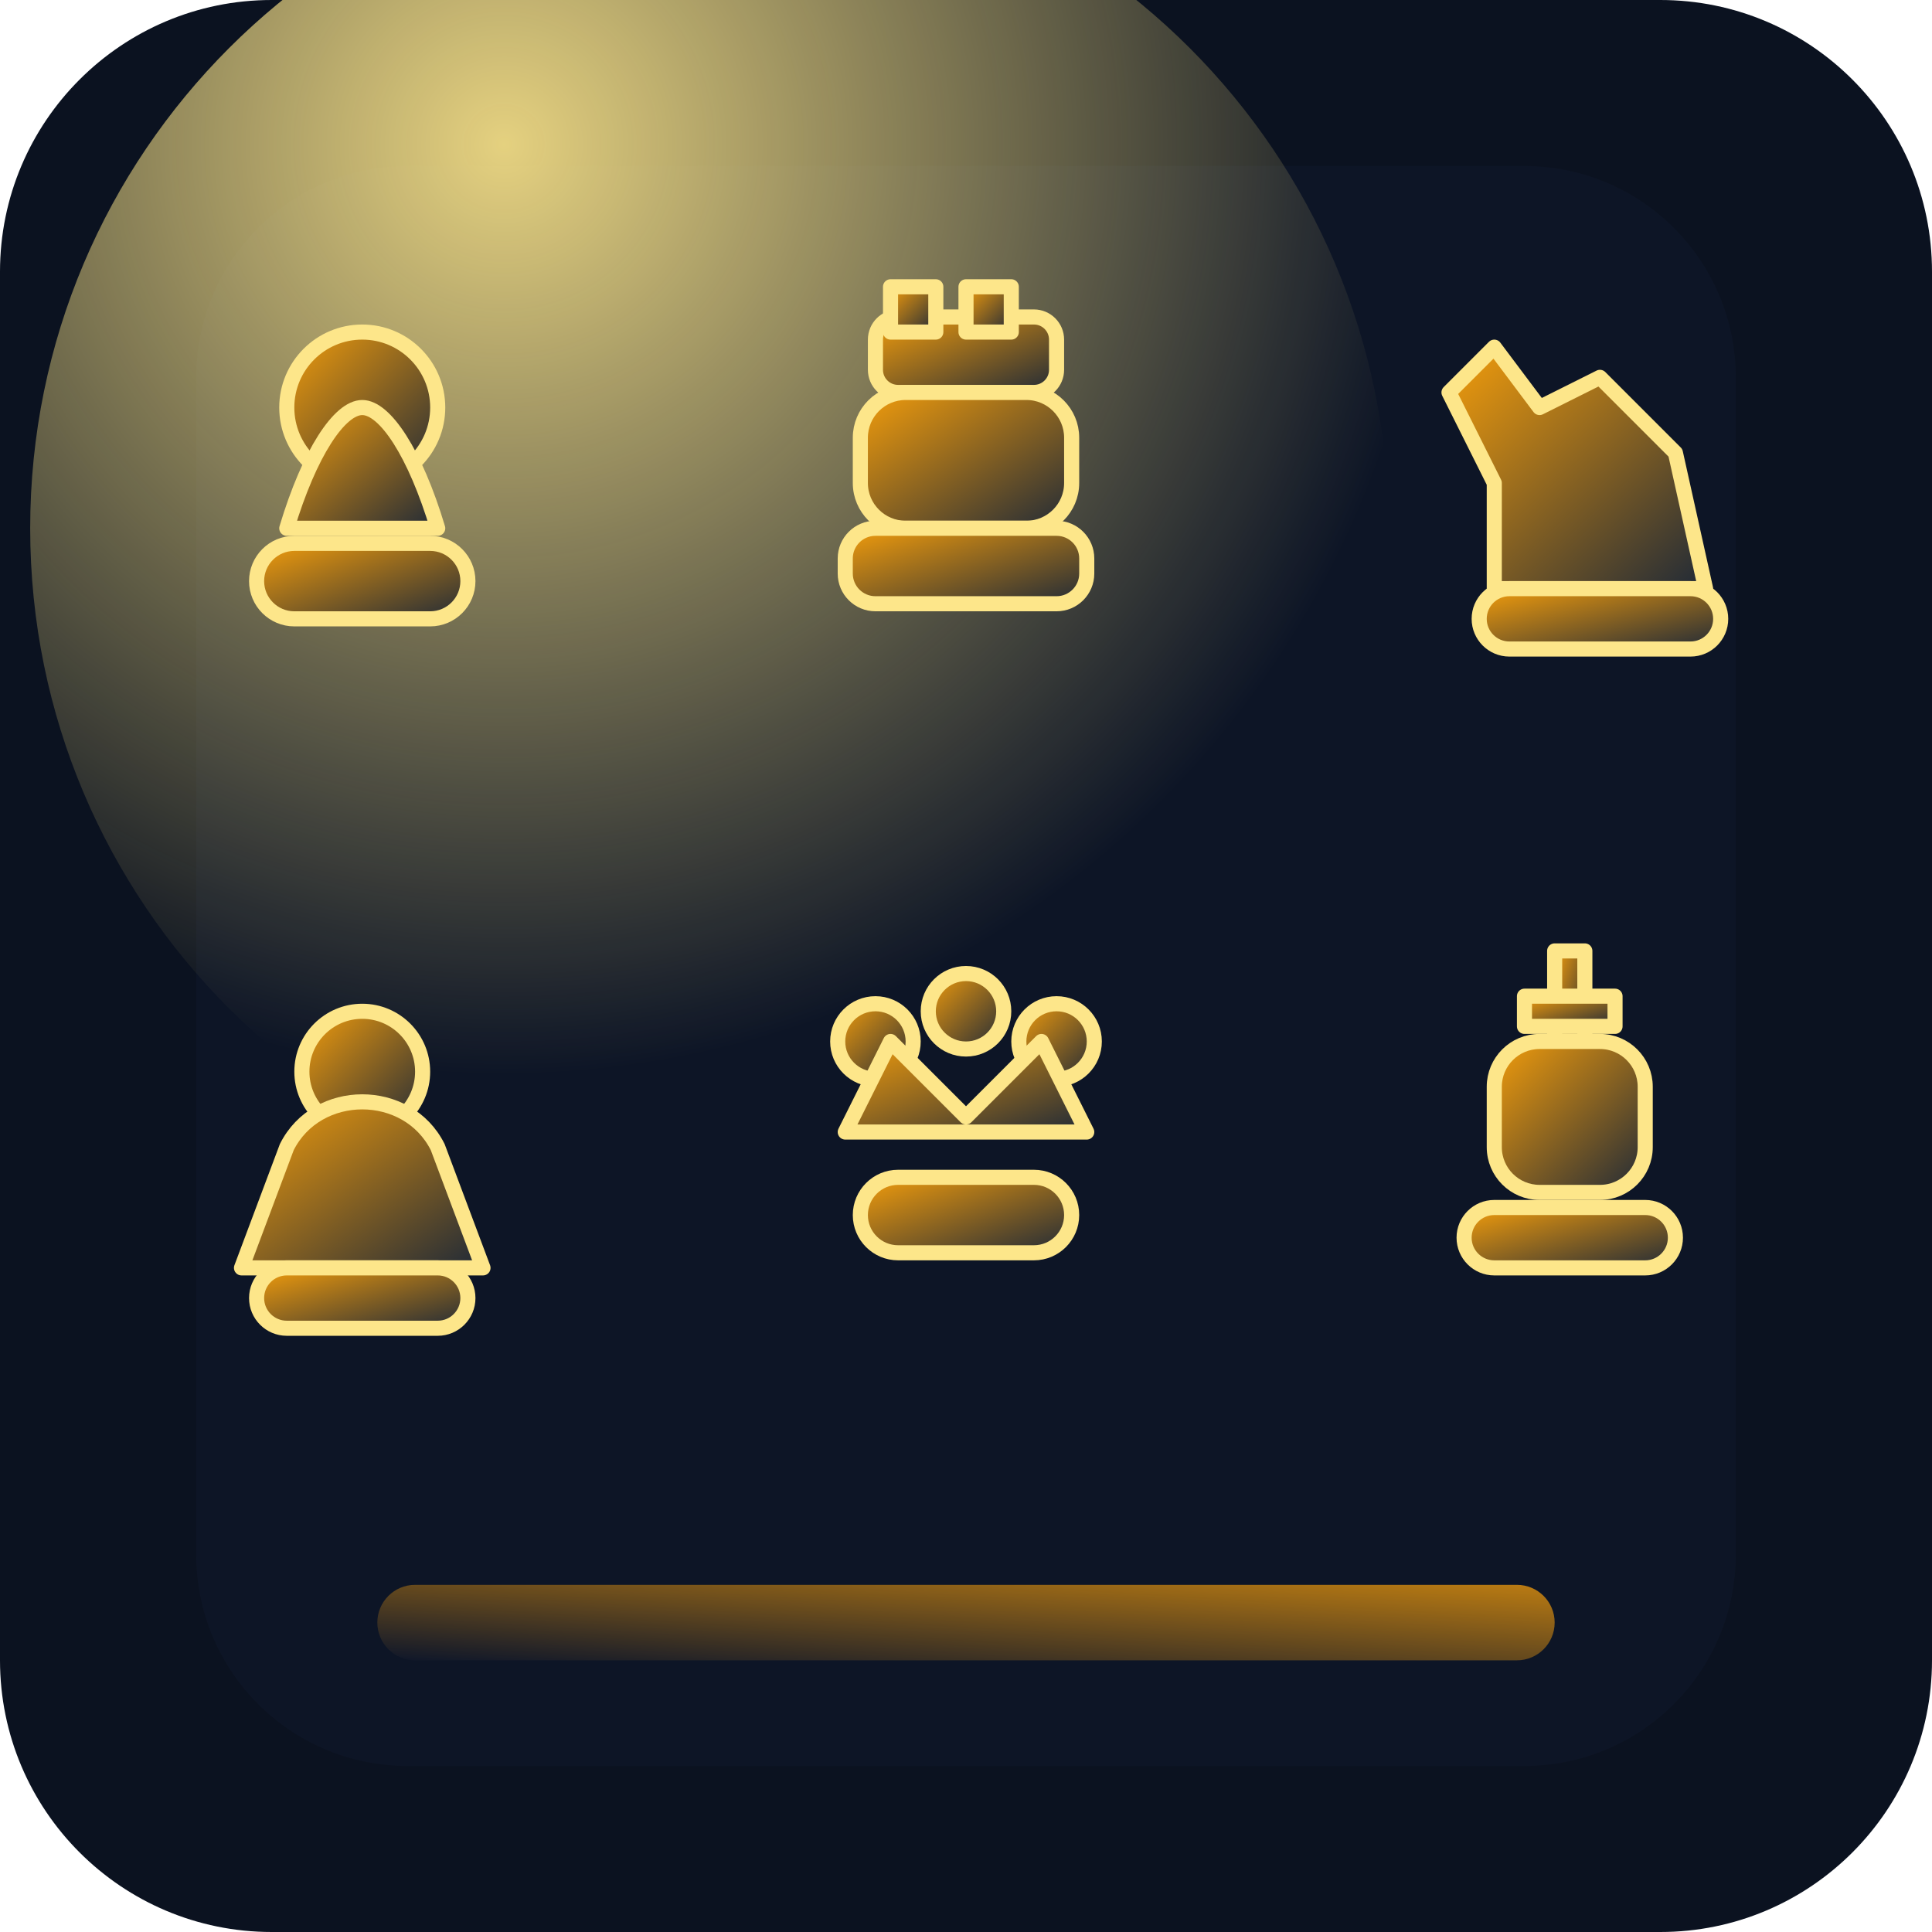
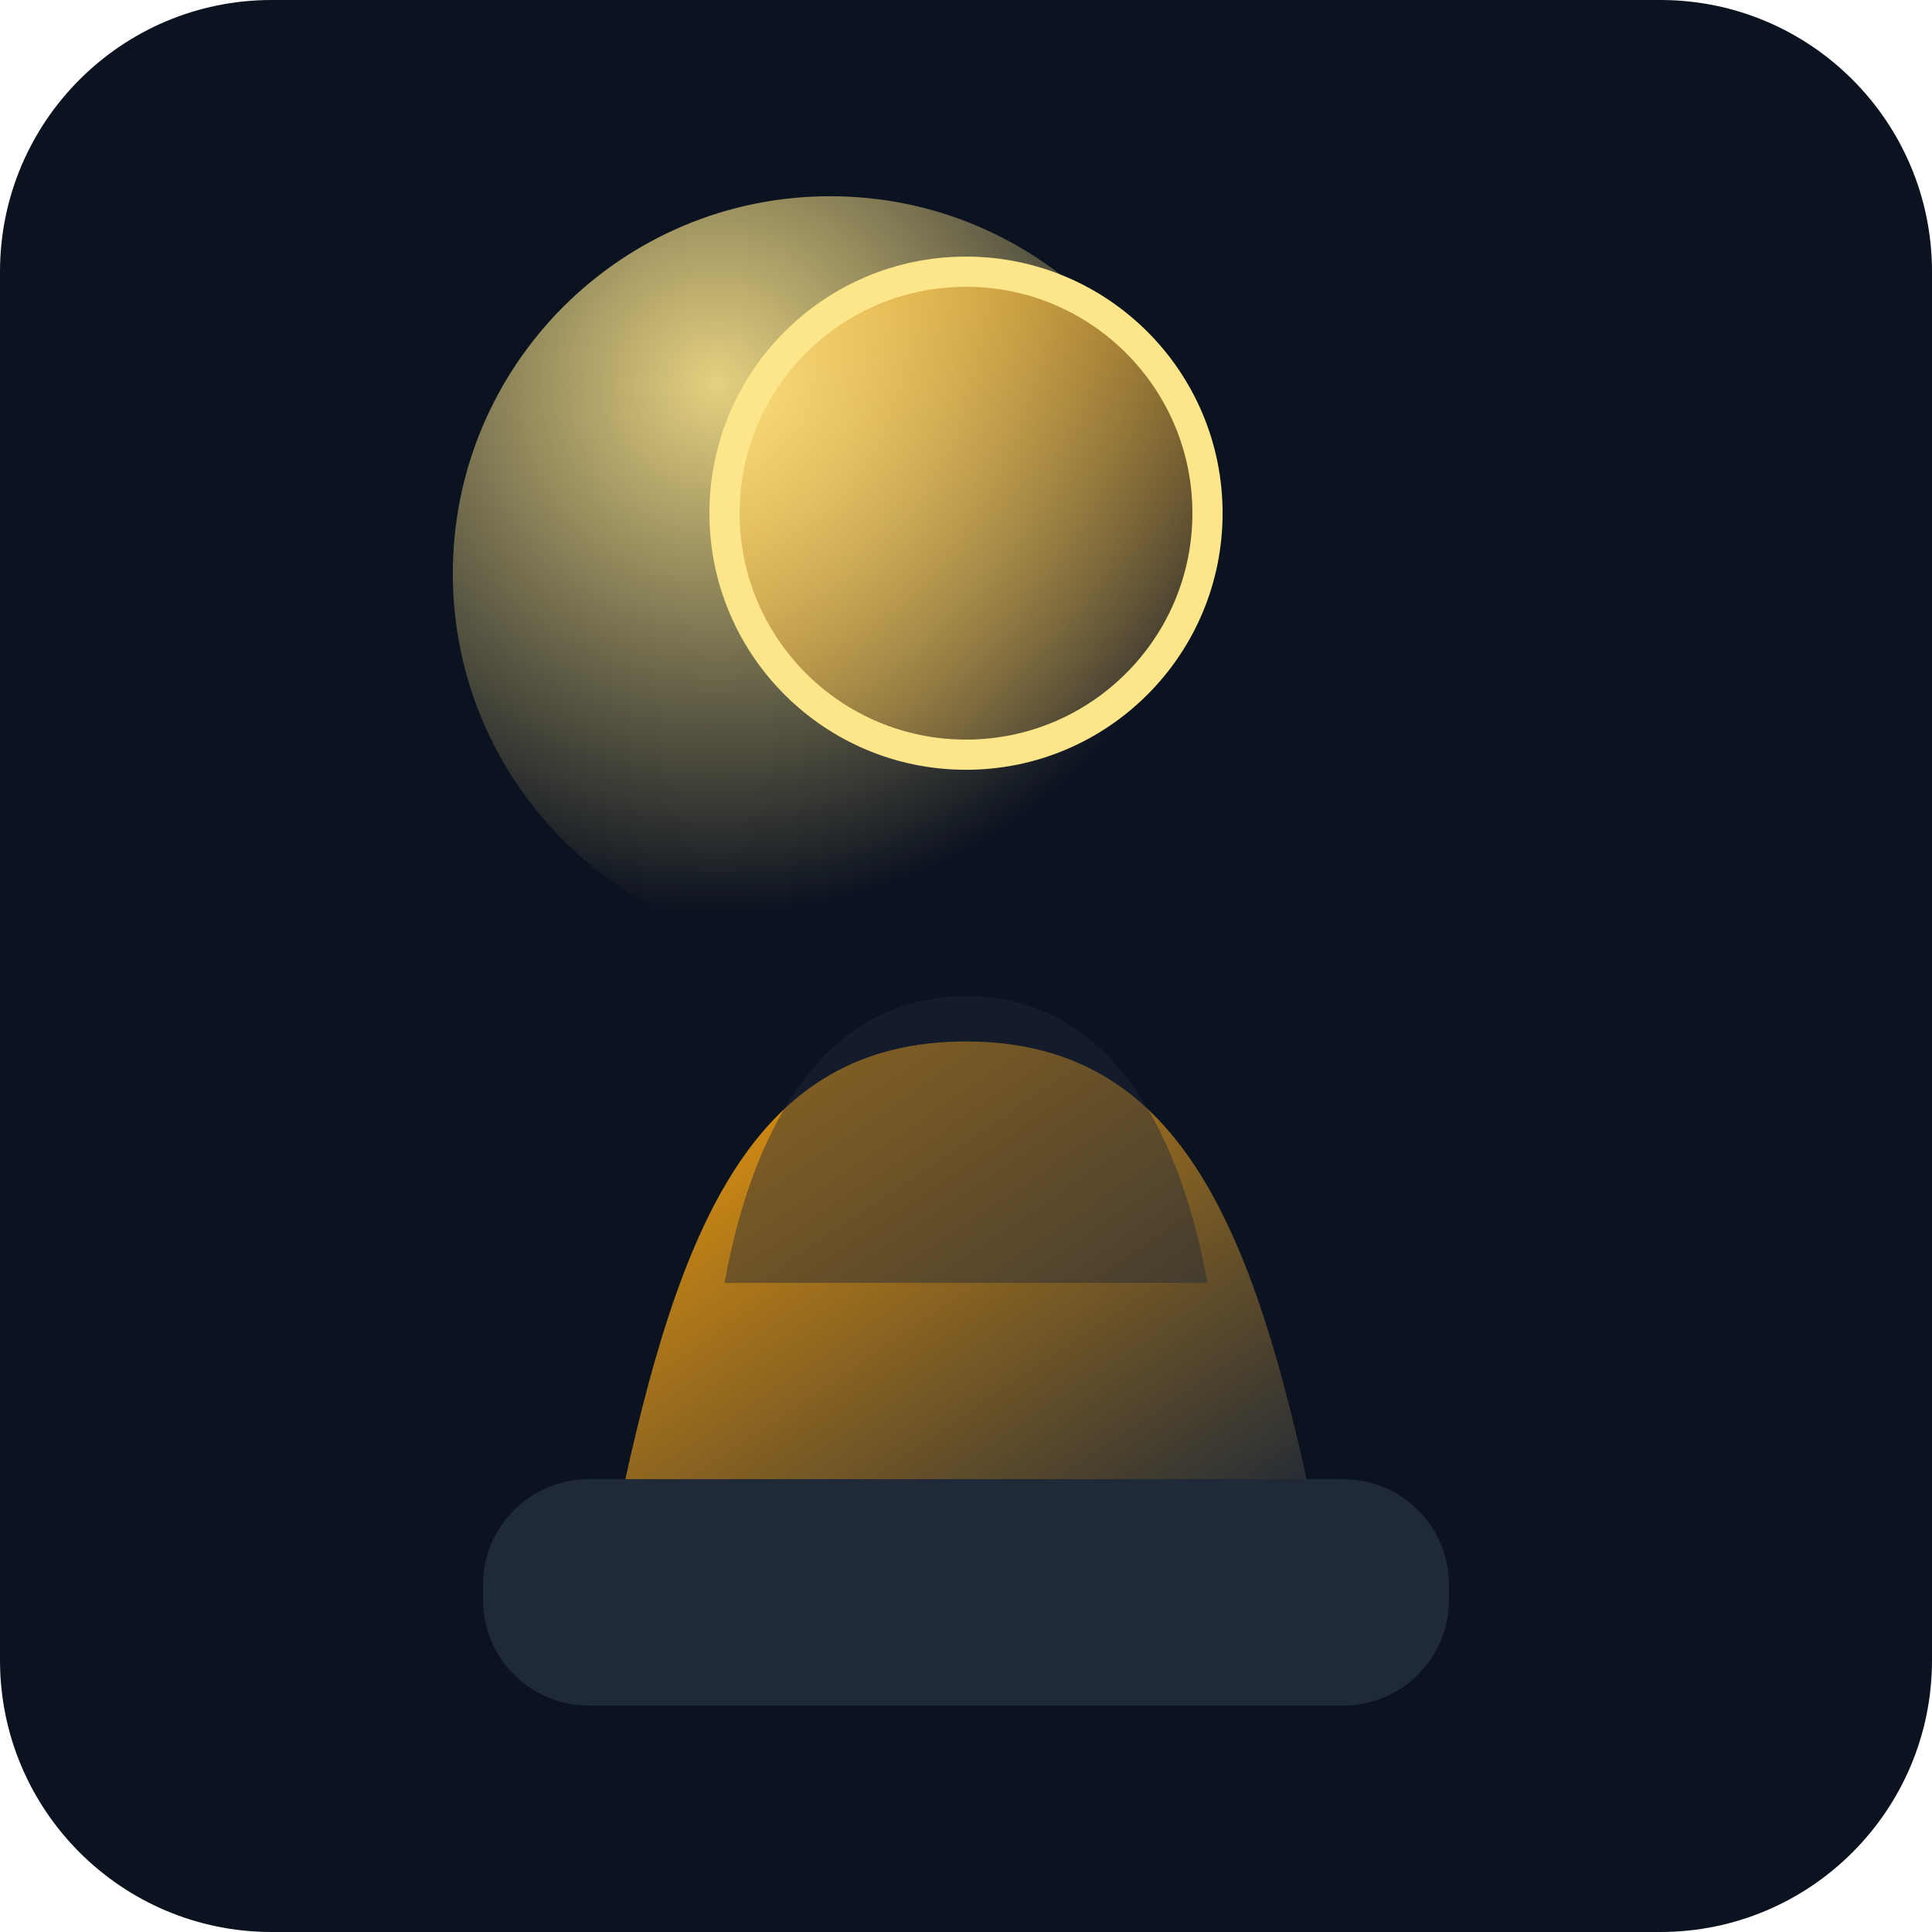
<svg xmlns="http://www.w3.org/2000/svg" width="256" height="256" viewBox="0 0 256 256">
  <defs>
-     <linearGradient id="piece" x1="0" y1="0" x2="1" y2="1">
+     <radialGradient id="shine" cx="35%" cy="25%" r="70%">
+       <stop offset="0%" stop-color="#fde68a" stop-opacity="0.9" />
+       <stop offset="100%" stop-color="#fde68a" stop-opacity="0" />
+     </radialGradient>
+     <linearGradient id="body" x1="0" y1="0" x2="1" y2="1">
      <stop offset="0%" stop-color="#f59e0b" />
      <stop offset="100%" stop-color="#1f2937" />
    </linearGradient>
-     <linearGradient id="base" x1="0" y1="1" x2="1" y2="0">
-       <stop offset="0%" stop-color="#0f172a" />
-       <stop offset="100%" stop-color="#f59e0b" />
-     </linearGradient>
-     <radialGradient id="shine" cx="35%" cy="22%" r="68%">
-       <stop offset="0%" stop-color="#fde68a" stop-opacity="0.9" />
-       <stop offset="100%" stop-color="#fde68a" stop-opacity="0" />
-     </radialGradient>
  </defs>
  <rect width="256" height="256" rx="36" fill="#0b1220" />
-   <rect x="26" y="22" width="204" height="212" rx="28" fill="#0f172a" opacity="0.6" />
-   <circle cx="94" cy="70" r="90" fill="url(#shine)" />
-   <g fill="url(#piece)" stroke="#fde68a" stroke-width="2" stroke-linecap="round" stroke-linejoin="round">
-     <g transform="translate(24 38)">
-       <circle cx="24" cy="16" r="10" />
-       <path d="M14 32c3-10 7-16 10-16s7 6 10 16z" />
-       <rect x="10" y="34" width="28" height="10" rx="5" />
-     </g>
-     <g transform="translate(104 34)">
-       <rect x="12" y="8" width="24" height="10" rx="3" />
-       <rect x="10" y="18" width="28" height="18" rx="6" />
-       <rect x="8" y="36" width="32" height="10" rx="4" />
-       <rect x="14" y="4" width="6" height="6" />
-       <rect x="24" y="4" width="6" height="6" />
-     </g>
-     <g transform="translate(184 36)">
-       <path d="M14 42h28l-4-18-10-10-8 4-6-8-6 6 6 12z" />
-       <rect x="12" y="42" width="32" height="8" rx="4" />
-     </g>
-     <g transform="translate(24 128)">
-       <circle cx="24" cy="14" r="8" />
-       <path d="M14 24c4-8 16-8 20 0l6 16H8z" />
-       <rect x="10" y="40" width="28" height="8" rx="4" />
-     </g>
-     <g transform="translate(104 122)">
-       <circle cx="12" cy="16" r="5" />
-       <circle cx="24" cy="12" r="5" />
-       <circle cx="36" cy="16" r="5" />
-       <path d="M8 28l6-12 10 10 10-10 6 12z" />
-       <rect x="10" y="34" width="28" height="10" rx="5" />
-     </g>
-     <g transform="translate(184 122)">
-       <rect x="22" y="4" width="4" height="12" />
-       <rect x="18" y="10" width="12" height="4" />
-       <rect x="14" y="16" width="20" height="20" rx="6" />
-       <rect x="10" y="38" width="28" height="8" rx="4" />
-     </g>
-   </g>
-   <rect x="50" y="210" width="156" height="10" rx="5" fill="url(#base)" opacity="0.75" />
+   <circle cx="128" cy="68" r="32" fill="url(#body)" stroke="#fde68a" stroke-width="4" />
+   <path d="M82 200c8-38 18-62 46-62s38 24 46 62" fill="url(#body)" />
+   <path d="M96 170c4-22 14-38 32-38s28 16 32 38" fill="#1f2937" opacity="0.45" />
+   <rect x="64" y="196" width="128" height="30" rx="14" fill="#1f2937" />
+   <circle cx="110" cy="76" r="50" fill="url(#shine)" />
</svg>
